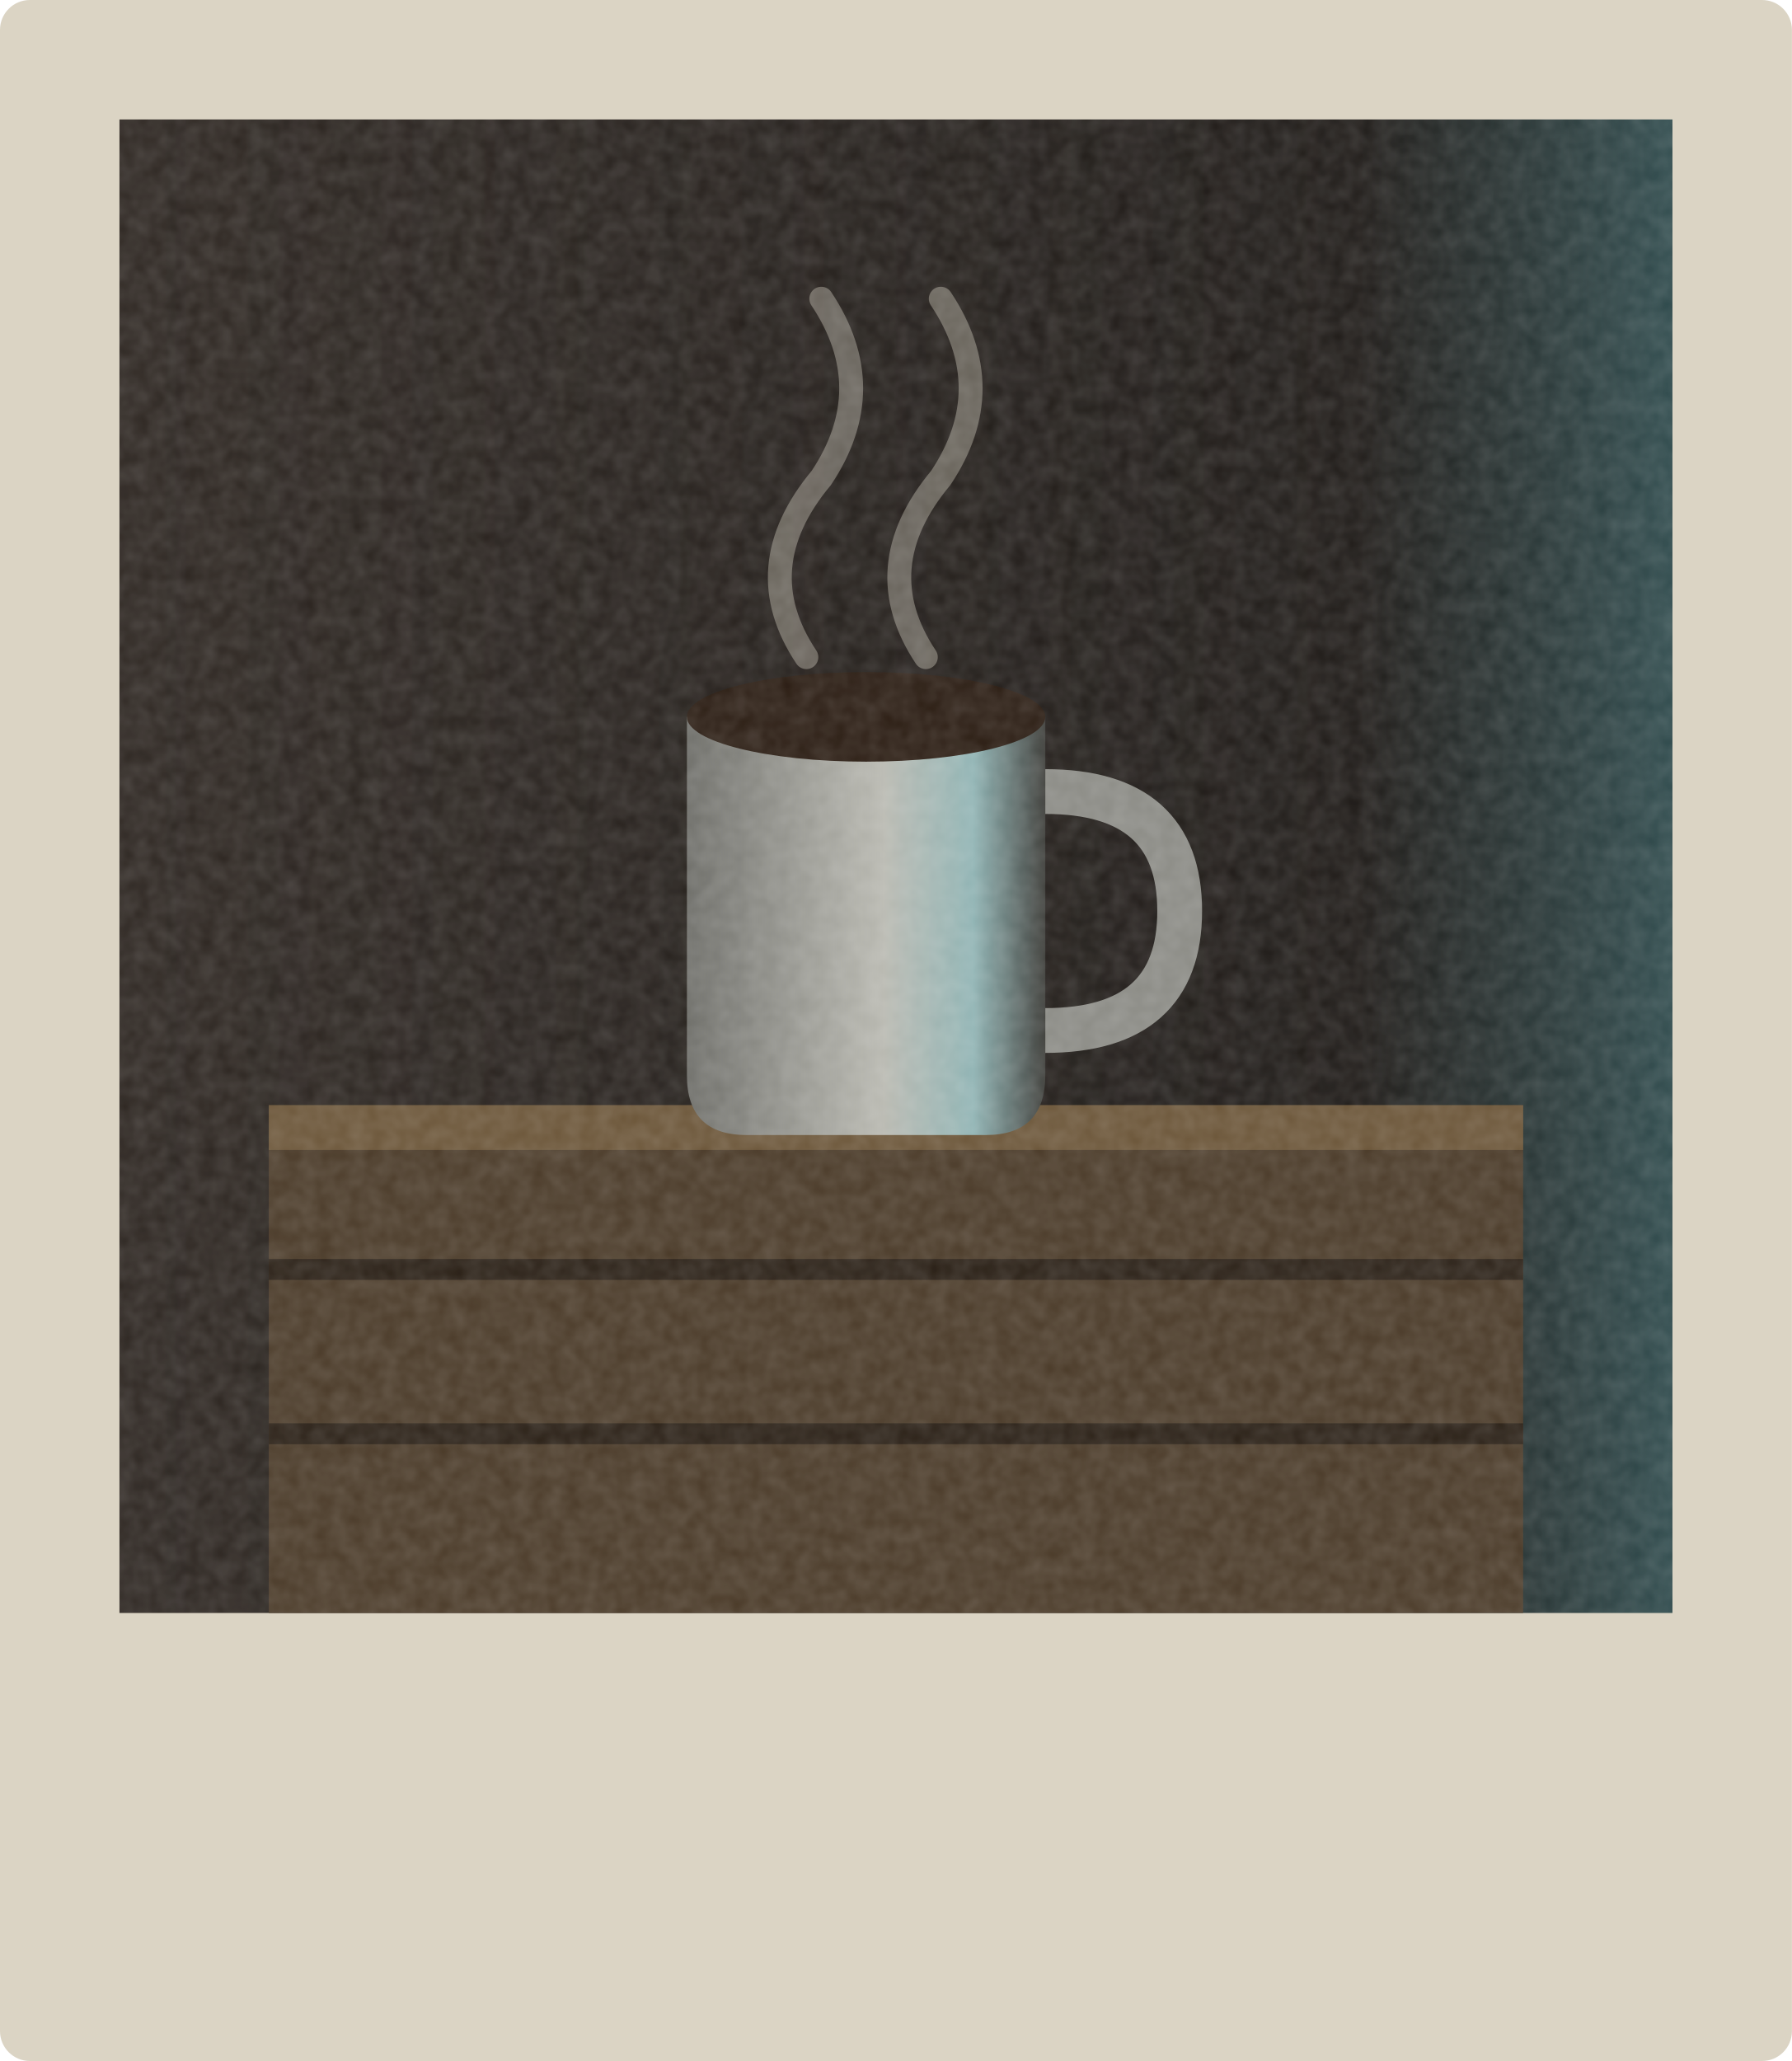
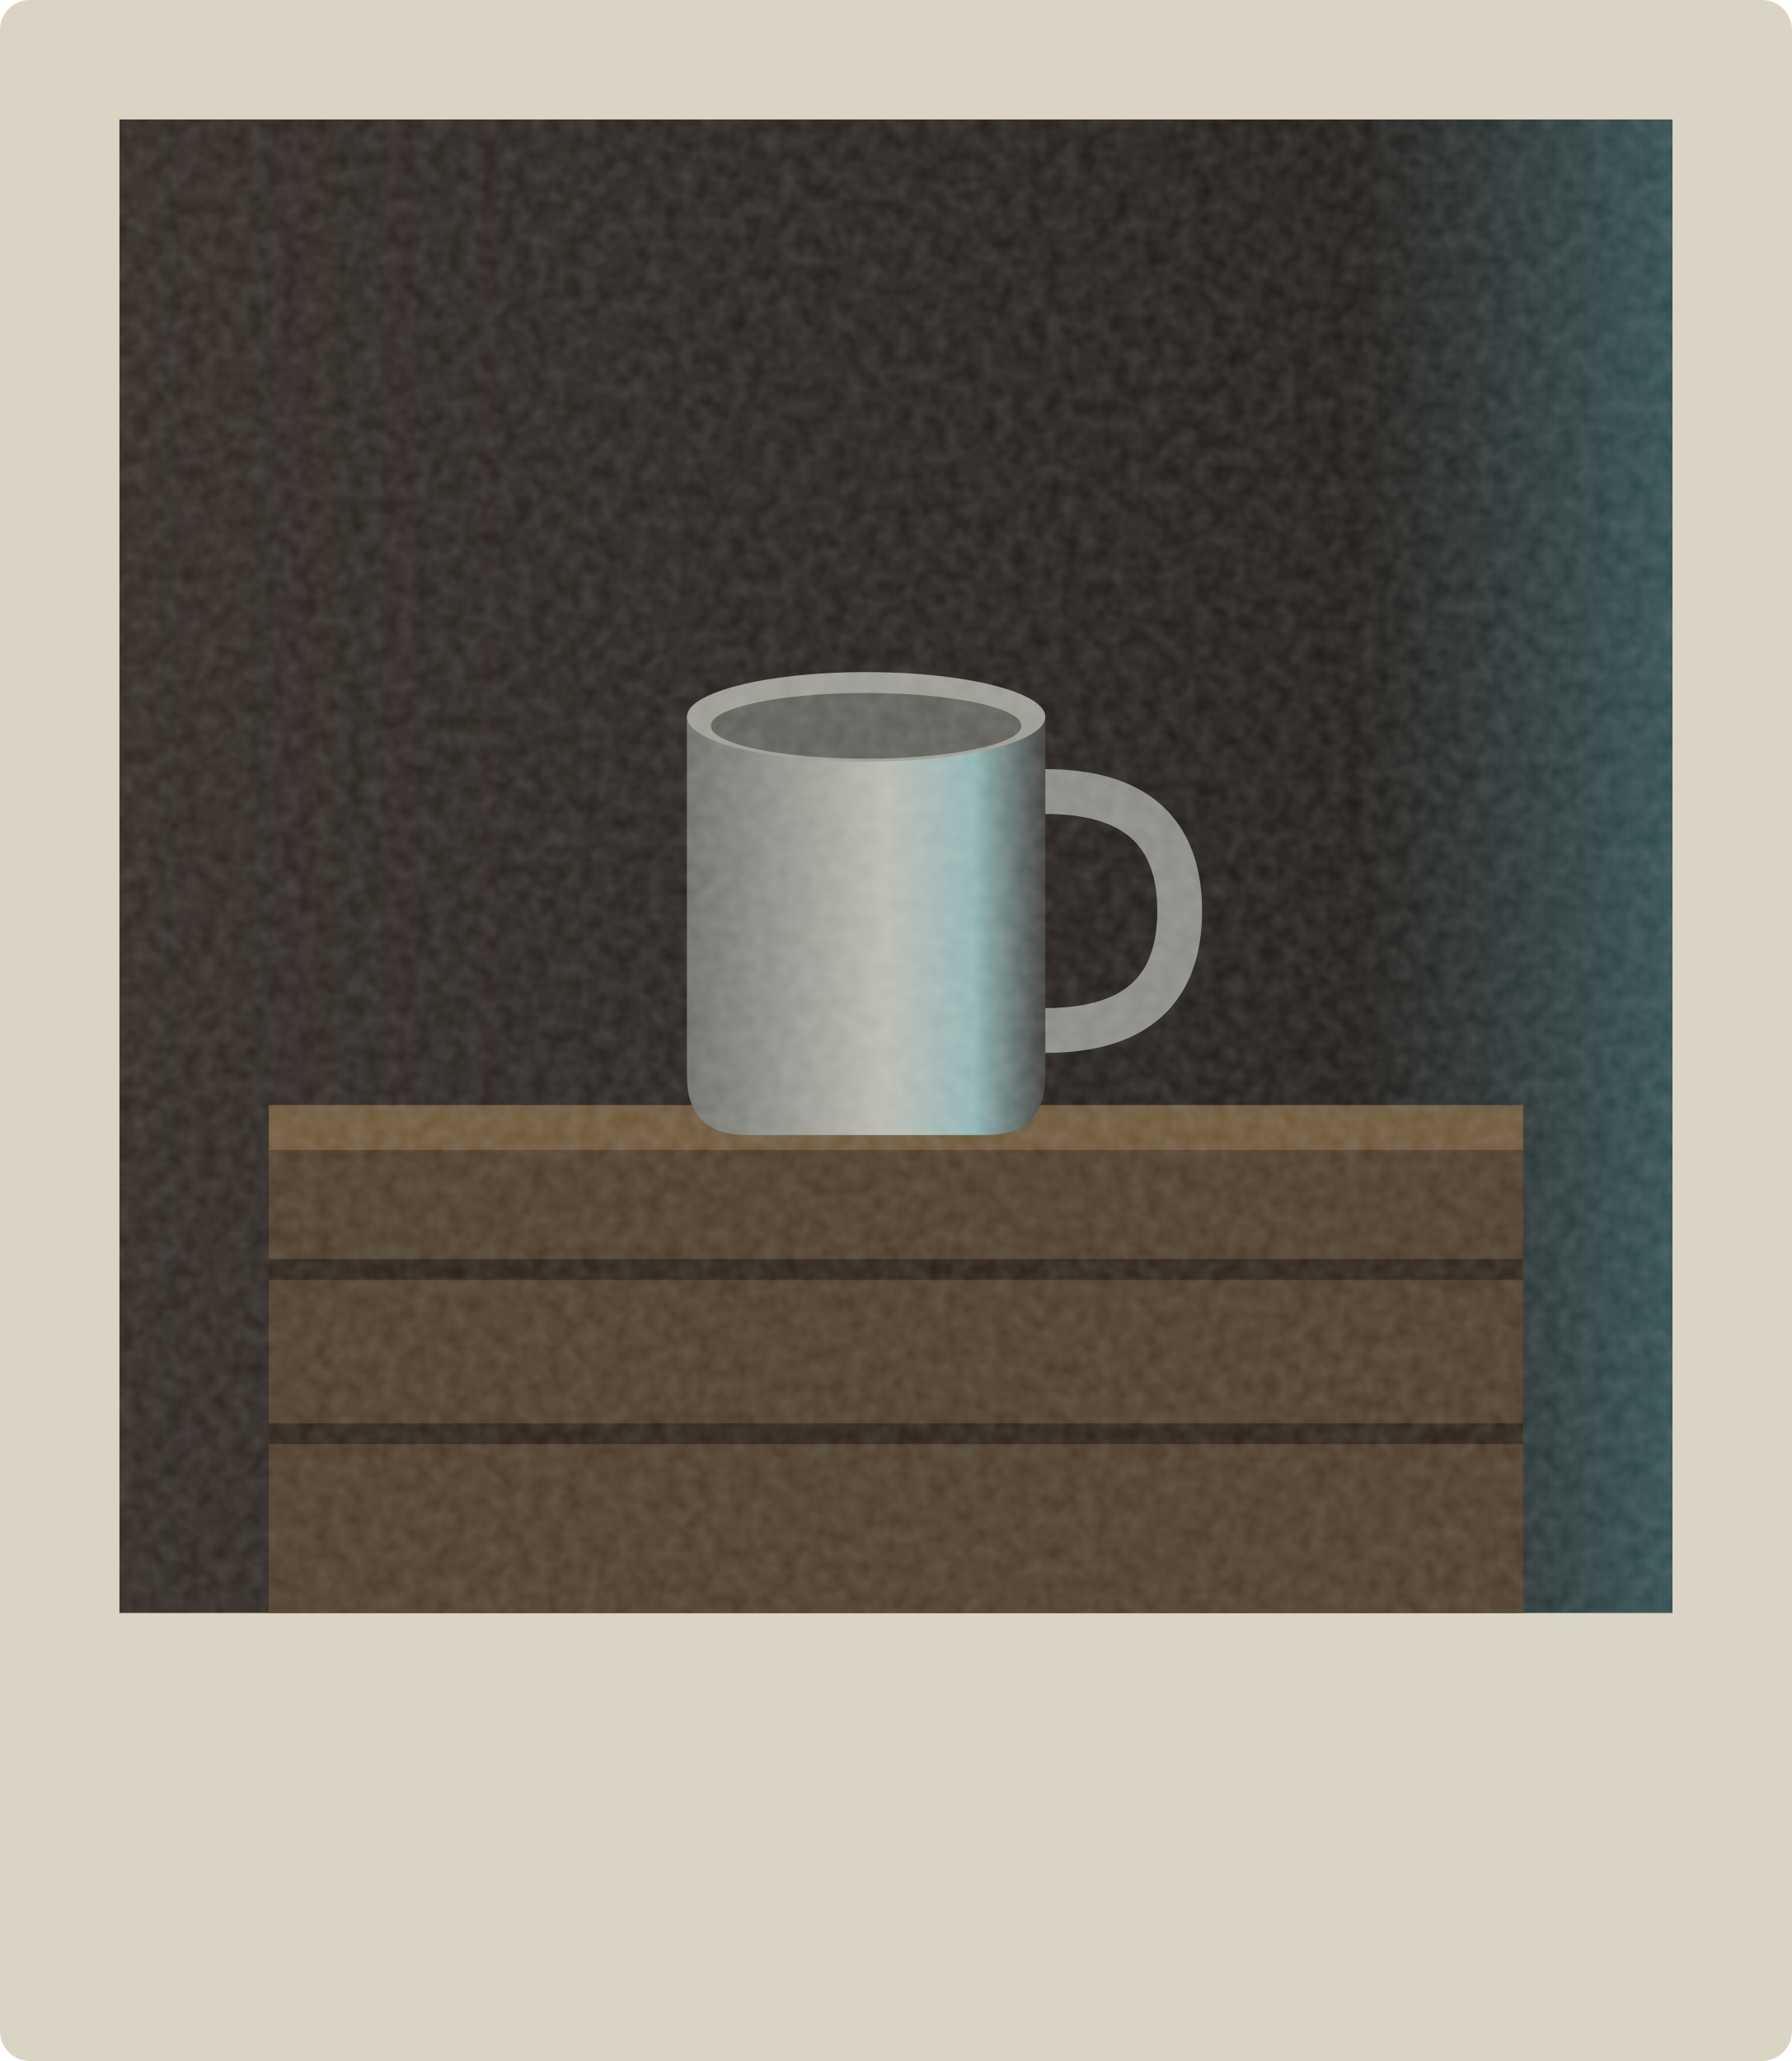
<svg xmlns="http://www.w3.org/2000/svg" viewBox="0 0 120 138">
  <defs>
    <linearGradient id="bg" x1="0" y1="0" x2="1" y2="0">
      <stop offset="0" stop-color="#2d2621" />
      <stop offset=".8" stop-color="#1e1a17" />
      <stop offset="1" stop-color="#2f4a4c" />
    </linearGradient>
    <linearGradient id="mug" x1="0" y1="0" x2="1" y2="0">
      <stop offset="0" stop-color="#6d6d68" />
      <stop offset=".55" stop-color="#b8b8b0" />
      <stop offset=".8" stop-color="#8fb3b3" />
      <stop offset="1" stop-color="#3c3c38" />
    </linearGradient>
    <filter id="g">
      <feTurbulence type="fractalNoise" baseFrequency=".9" numOctaves="2" seed="11" />
      <feColorMatrix values="0 0 0 0 1 0 0 0 0 1 0 0 0 0 1 0 0 0 .16 0" />
      <feComposite in2="SourceGraphic" operator="in" />
    </filter>
  </defs>
  <rect width="120" height="138" rx="2" fill="#dbd4c4" />
  <rect x="8" y="8" width="104" height="100" fill="url(#bg)" />
  <rect x="18" y="74" width="84" height="34" fill="#4a3a28" />
  <path d="M18 85 H102 M18 96 H102" stroke="#2a2016" stroke-width="1.4" />
  <rect x="18" y="74" width="84" height="3" fill="#6b5538" />
  <path d="M46 48 H70 V72 Q70 76 66 76 H50 Q46 76 46 72 Z" fill="url(#mug)" />
-   <ellipse cx="58" cy="48" rx="12" ry="3" fill="#2a1c12" />
+   <ellipse cx="58" cy="48" rx="12" ry="3" fill="#9a9a92" />
+   <ellipse cx="58" cy="48.6" rx="10.4" ry="2.2" fill="#5d5d58" />
  <path d="M70 53 q9 0 9 8 q0 8 -9 8" stroke="#8a8a84" stroke-width="3" fill="none" />
-   <path d="M54 44 q-4 -6 1 -12 q4 -6 0 -12 M62 44 q-4 -6 1 -12 q4 -6 0 -12" stroke="#e8e2d2" stroke-width="1.6" fill="none" opacity=".35" stroke-linecap="round" />
  <rect x="8" y="8" width="104" height="100" filter="url(#g)" />
</svg>
